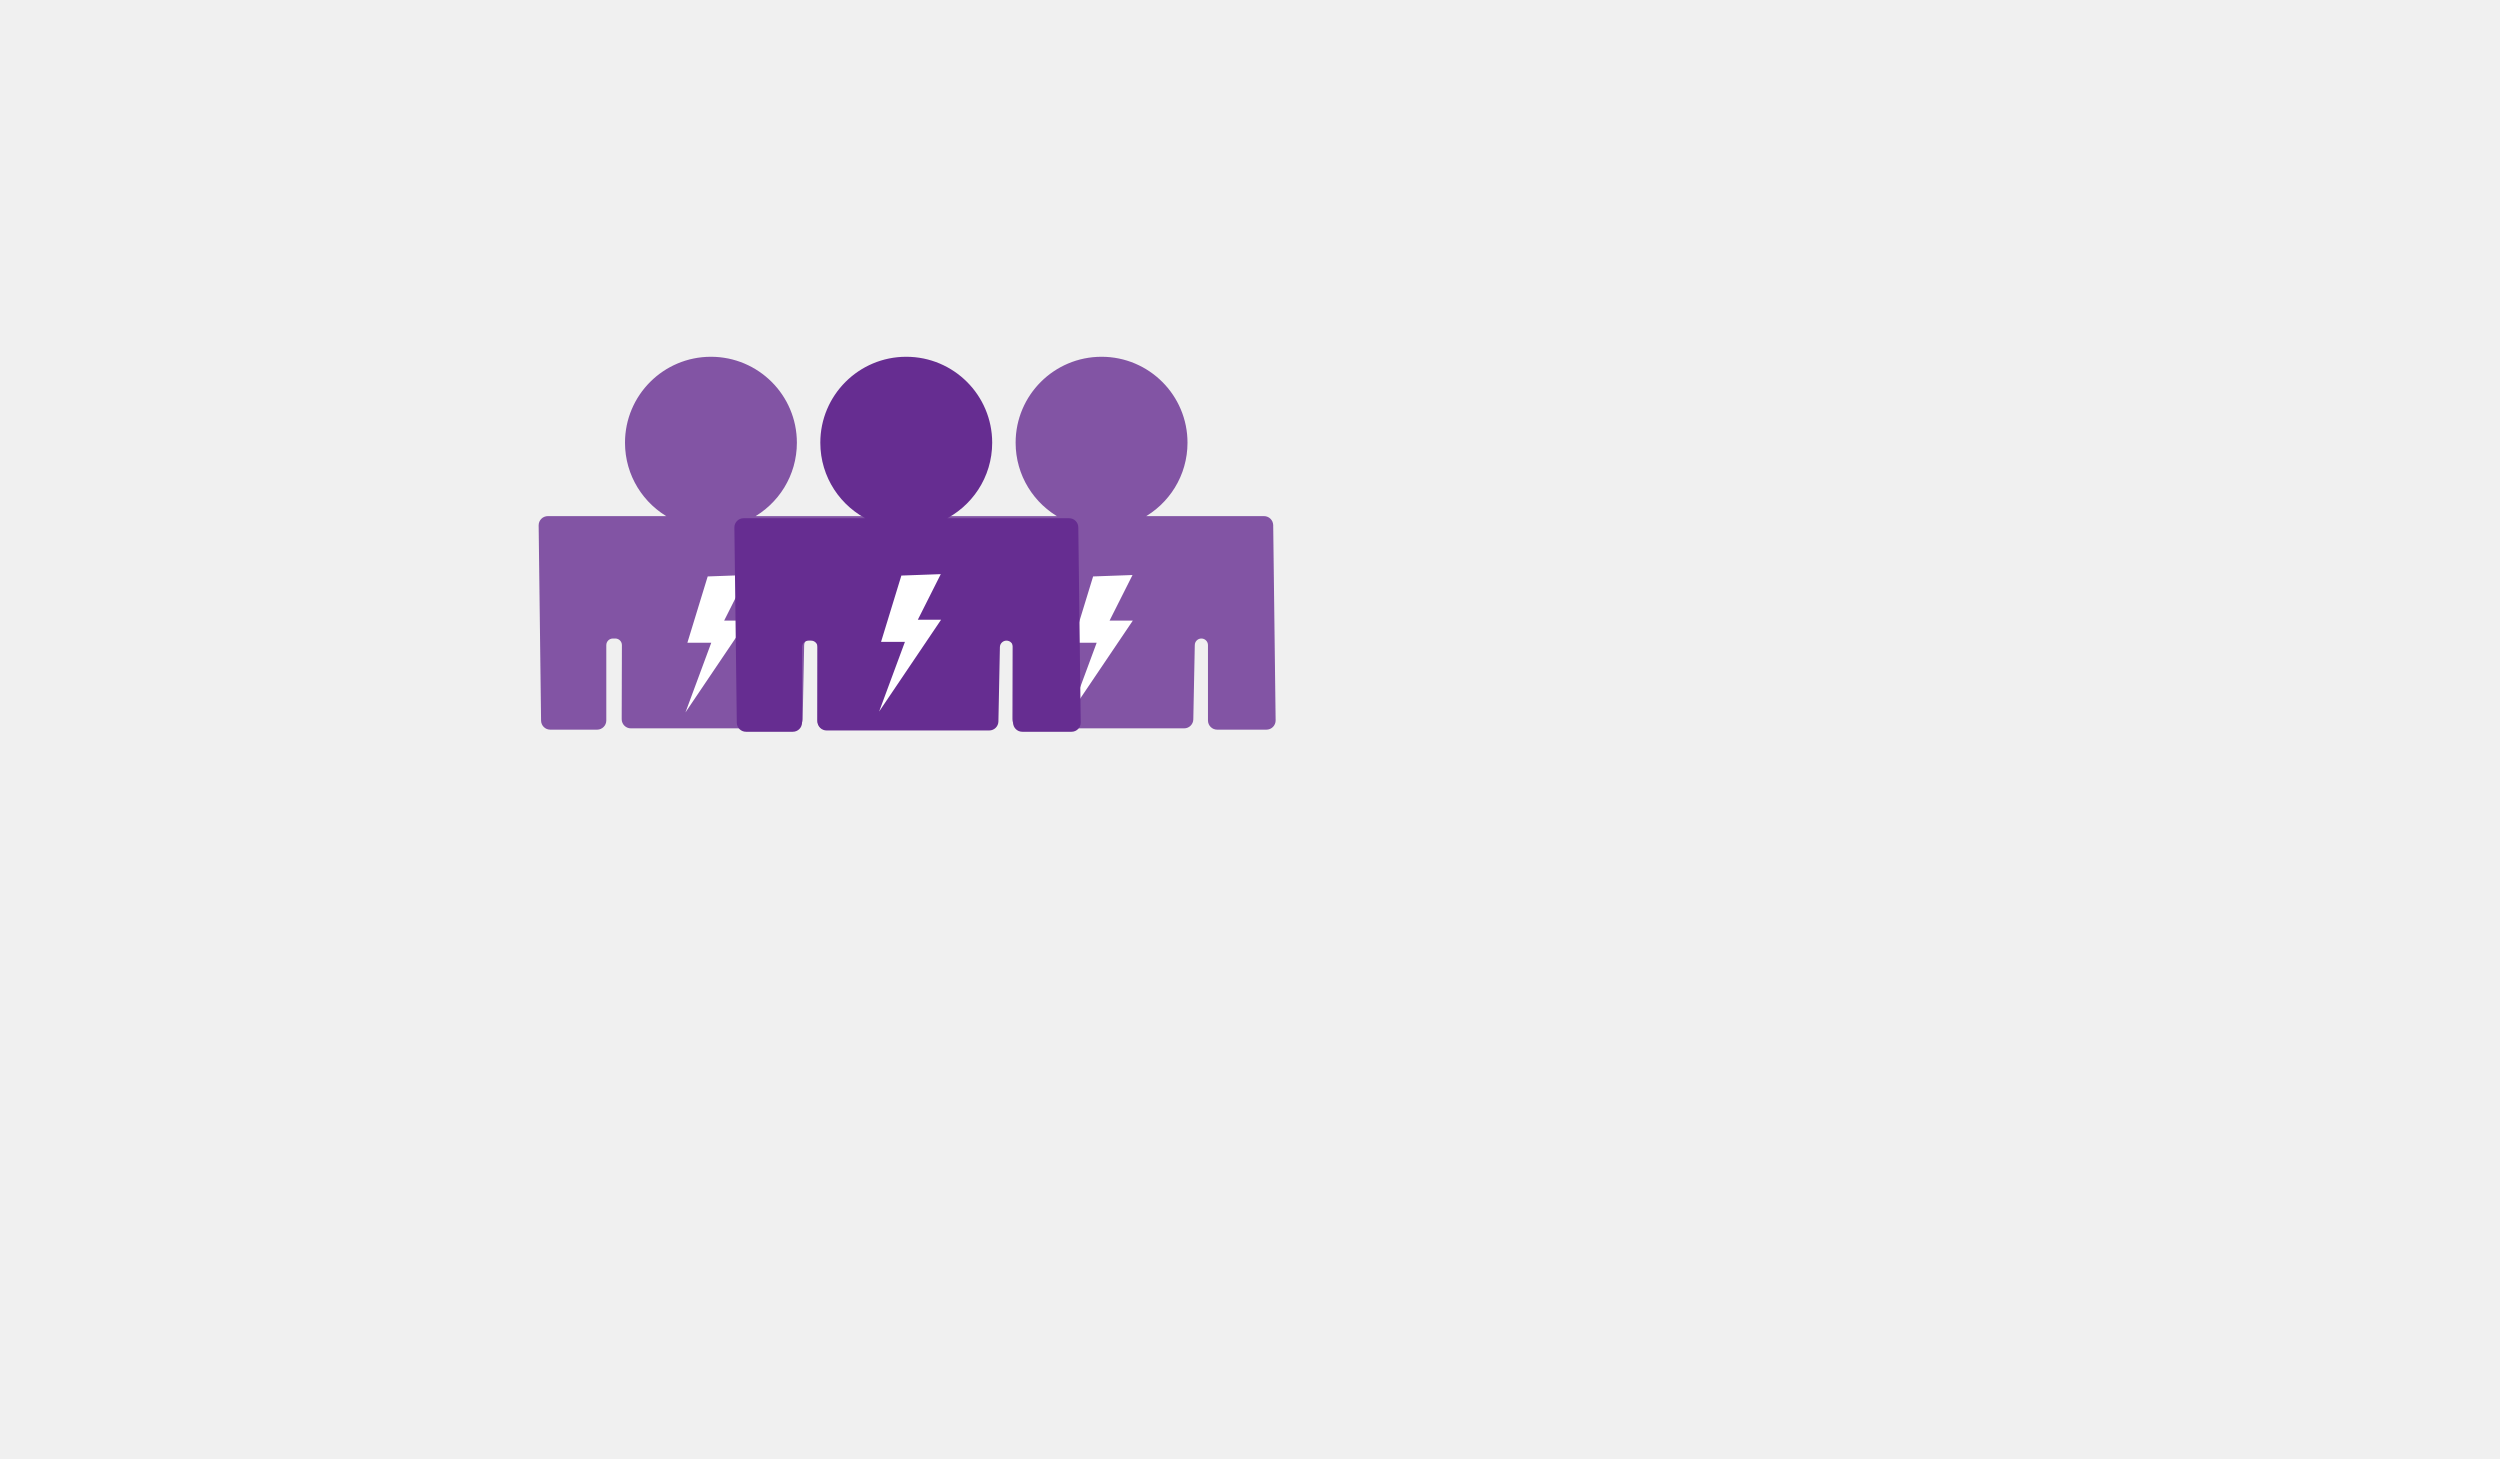
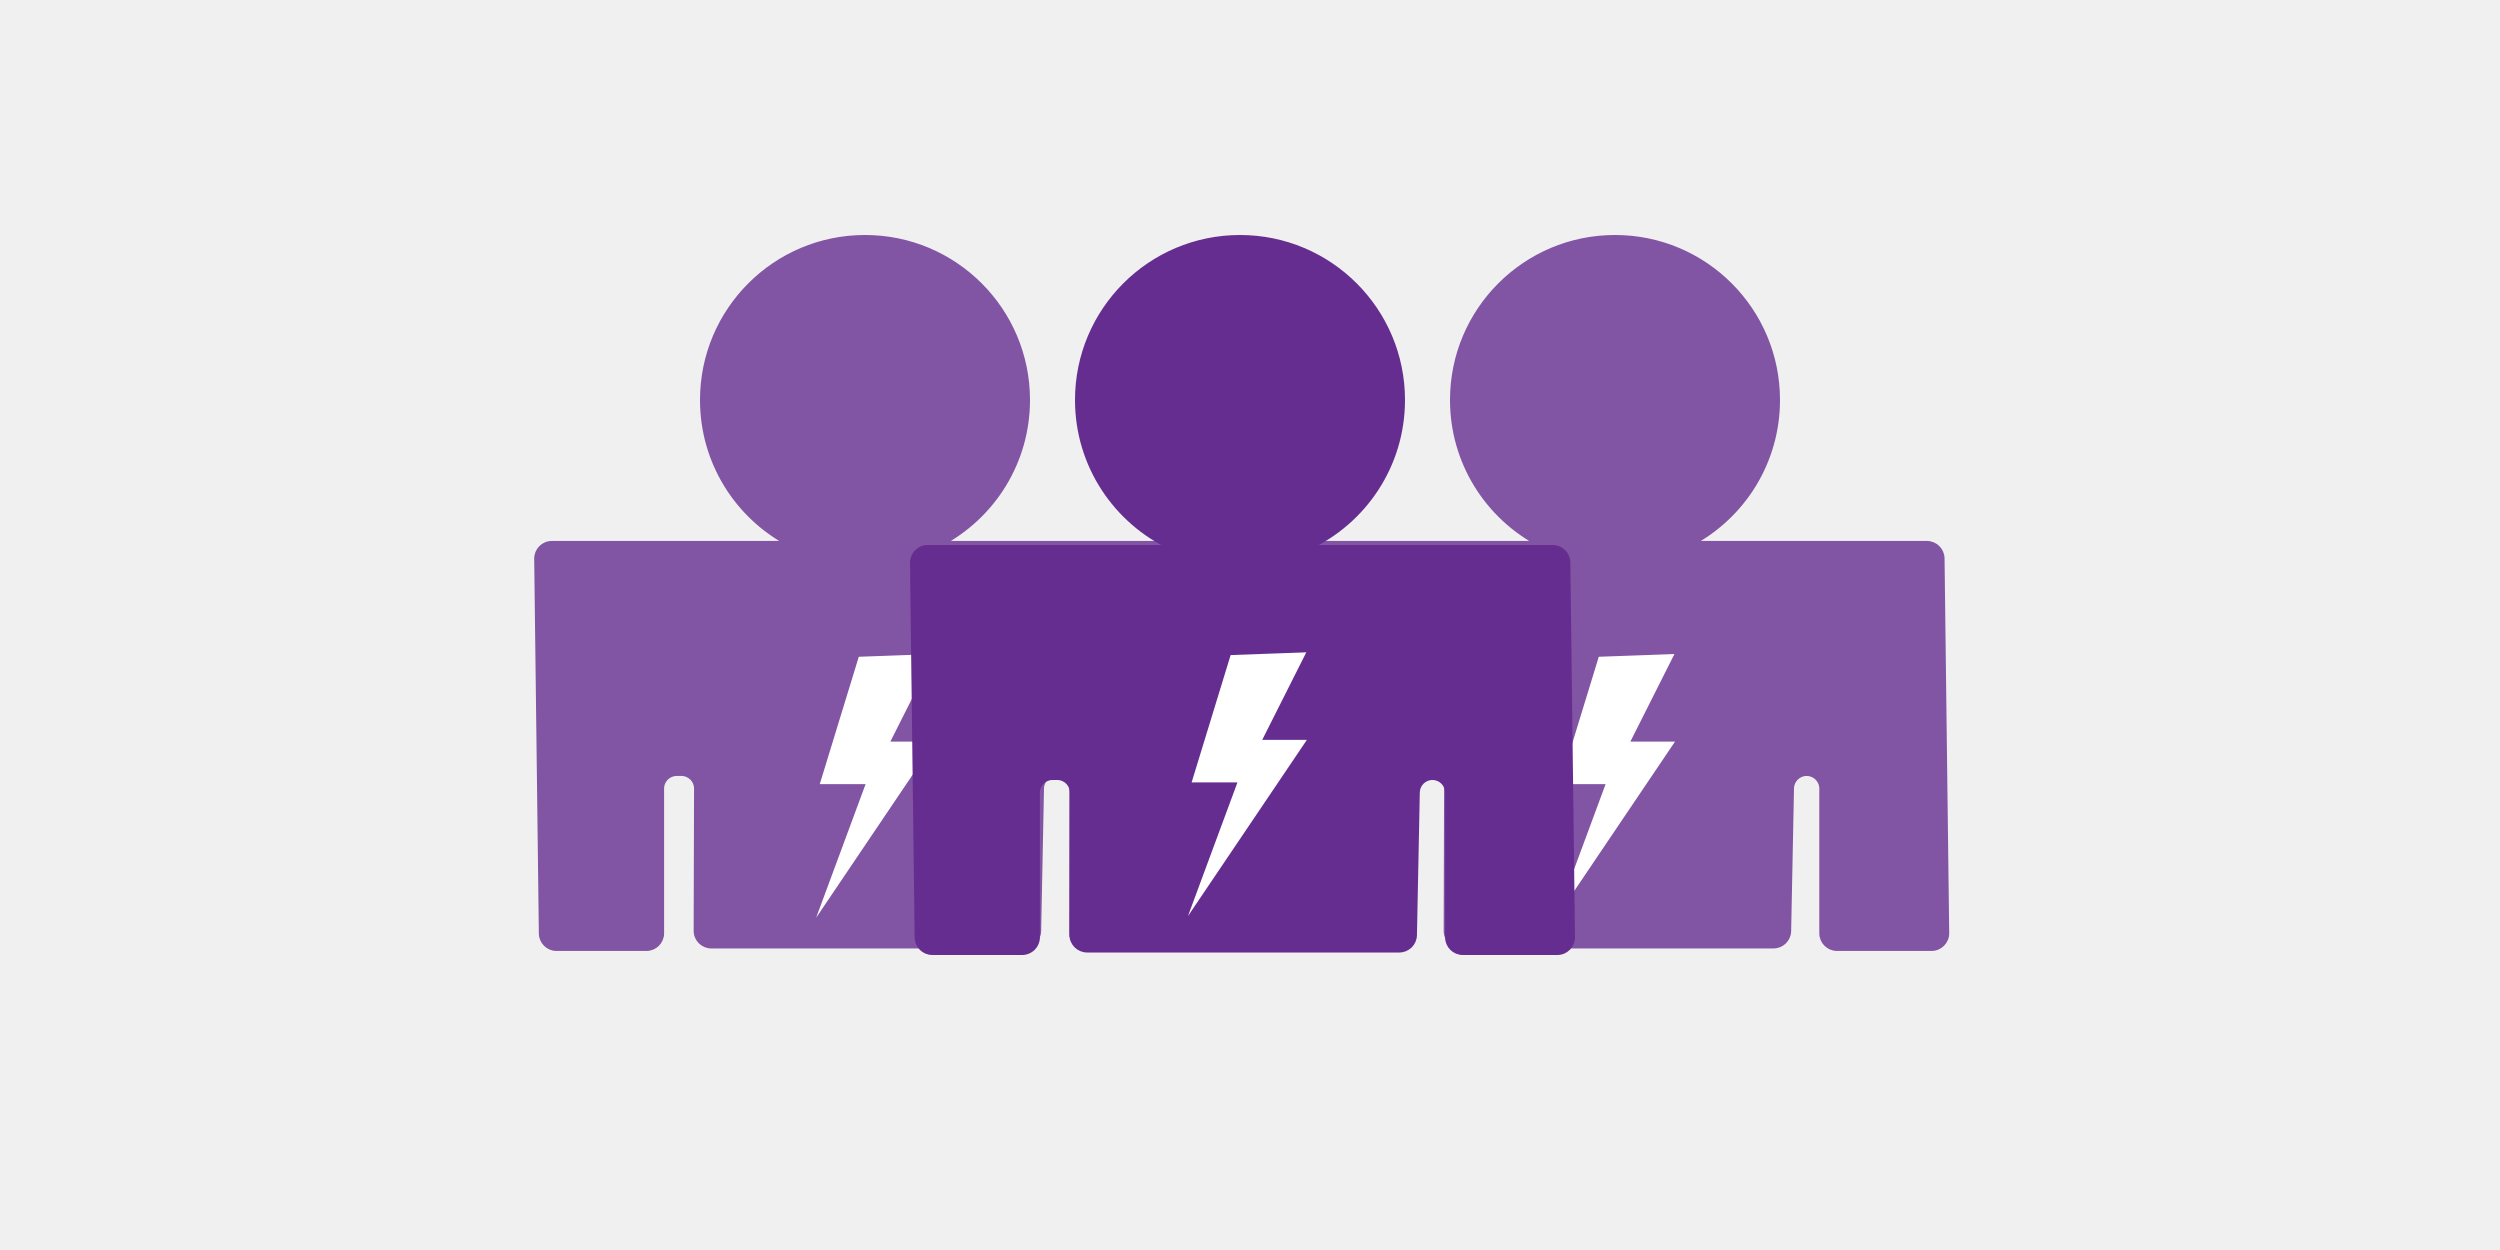
- <svg xmlns="http://www.w3.org/2000/svg" id="Lag_1" version="1.1" viewBox="0 0 960 560">
+ <svg xmlns="http://www.w3.org/2000/svg" id="Lag_1" version="1.1" viewBox="100 90 500 250">
  <defs>
    <style>
      .st0 {
        opacity: .8;
      }

      .st0, .st1, .st2 {
        stroke-miterlimit: 10;
      }

      .st0, .st2 {
        fill: #662d91;
        stroke: #662d91;
      }

      .st1 {
        fill: #fff;
        stroke: #fff;
      }
    </style>
  </defs>
  <path class="st0" d="M489.34,276.62c.02,1.69-1.34,3.07-3.03,3.07h-18.91c-1.68,0-3.04-1.36-3.04-3.03v-28.94c0-1.67-1.35-3.03-3.03-3.03-.83,0-1.57.33-2.12.87-.55.53-.89,1.28-.91,2.1-.19,9.52-.38,19.04-.57,28.56-.03,1.65-1.38,2.97-3.03,2.97h-62.44c-1.68,0-3.04-1.36-3.03-3.04.02-9.47.05-18.94.08-28.42.01-1.68-1.35-3.04-3.03-3.04h-.93c-1.68,0-3.03,1.36-3.03,3.03v28.94c0,1.67-1.36,3.03-3.03,3.03h-17.99c-1.66,0-3.01-1.33-3.03-2.99-.31-24.98-.62-49.96-.93-74.94-.02-1.69,1.34-3.07,3.03-3.07h47.35c-10.25-5.47-17.22-16.26-17.22-28.69,0-17.95,14.55-32.5,32.5-32.5s32.5,14.55,32.5,32.5c0,12.43-6.97,23.22-17.22,28.69h47.1c1.66,0,3.01,1.34,3.03,3,.31,24.97.62,49.95.93,74.93Z" />
  <path class="st1" d="M420.13,221.84c4.64-.17,9.29-.33,13.93-.5l-8.8,17.48h8.8c-6.98,10.34-13.95,20.68-20.93,31.02,2.9-7.84,5.81-15.68,8.71-23.52h-9.21c2.5-8.16,5-16.32,7.5-24.48Z" />
  <path class="st0" d="M339.34,276.62c.02,1.69-1.34,3.07-3.03,3.07h-18.91c-1.68,0-3.04-1.36-3.04-3.03v-28.94c0-1.67-1.35-3.03-3.03-3.03-.83,0-1.57.33-2.12.87-.55.53-.89,1.28-.91,2.1-.19,9.52-.38,19.04-.57,28.56-.03,1.65-1.38,2.97-3.03,2.97h-62.44c-1.68,0-3.04-1.36-3.03-3.04.02-9.47.05-18.94.08-28.42.01-1.68-1.35-3.04-3.03-3.04h-.93c-1.68,0-3.03,1.36-3.03,3.03v28.94c0,1.67-1.36,3.03-3.03,3.03h-17.99c-1.66,0-3.01-1.33-3.03-2.99-.31-24.98-.62-49.96-.93-74.94-.02-1.69,1.34-3.07,3.03-3.07h47.35c-10.25-5.47-17.22-16.26-17.22-28.69,0-17.95,14.55-32.5,32.5-32.5s32.5,14.55,32.5,32.5c0,12.43-6.97,23.22-17.22,28.69h47.1c1.66,0,3.01,1.34,3.03,3,.31,24.97.62,49.95.93,74.93Z" />
  <path class="st1" d="M272.13,221.84c4.64-.17,9.29-.33,13.93-.5l-8.8,17.48h8.8c-6.98,10.34-13.95,20.68-20.93,31.02,2.9-7.84,5.81-15.68,8.71-23.52h-9.21c2.5-8.16,5-16.32,7.5-24.48Z" />
  <path class="st2" d="M414.5,277.43c.02,1.69-1.34,3.07-3.03,3.07h-18.91c-1.68,0-3.04-1.36-3.04-3.03v-28.94c0-1.67-1.35-3.03-3.03-3.03-.83,0-1.57.33-2.12.87-.55.53-.89,1.27-.91,2.1-.19,9.52-.38,19.04-.57,28.56-.03,1.65-1.38,2.97-3.03,2.97h-62.44c-1.68,0-3.04-1.36-3.03-3.04.02-9.47.05-18.95.08-28.42.01-1.68-1.35-3.04-3.03-3.04h-.93c-1.68,0-3.03,1.36-3.03,3.03v28.94c0,1.67-1.36,3.03-3.03,3.03h-17.99c-1.66,0-3.01-1.33-3.03-2.99-.31-24.98-.62-49.96-.93-74.94-.02-1.69,1.34-3.07,3.03-3.07h48.82c-11.13-5.15-18.85-16.42-18.85-29.5,0-17.95,14.55-32.5,32.5-32.5s32.5,14.55,32.5,32.5c0,13.08-7.72,24.35-18.85,29.5h48.89c1.66,0,3.01,1.33,3.03,2.99.31,24.98.62,49.96.93,74.94Z" />
  <path class="st1" d="M346.5,221.5c4.64-.17,9.29-.33,13.93-.5l-8.8,17.48h8.8c-6.98,10.34-13.95,20.68-20.93,31.02,2.9-7.84,5.81-15.68,8.71-23.52h-9.21c2.5-8.16,5-16.32,7.5-24.48Z" />
</svg>
